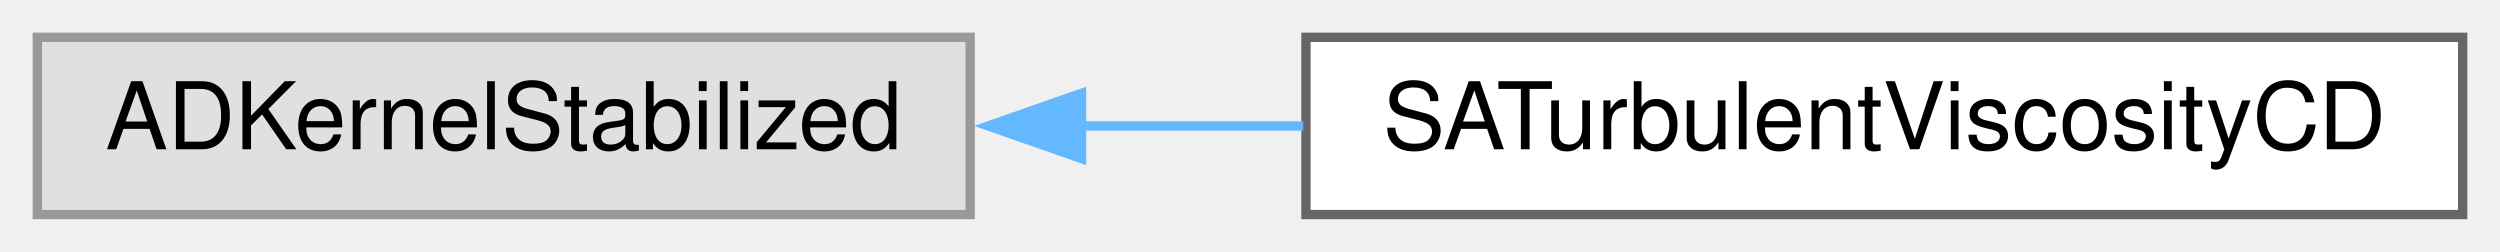
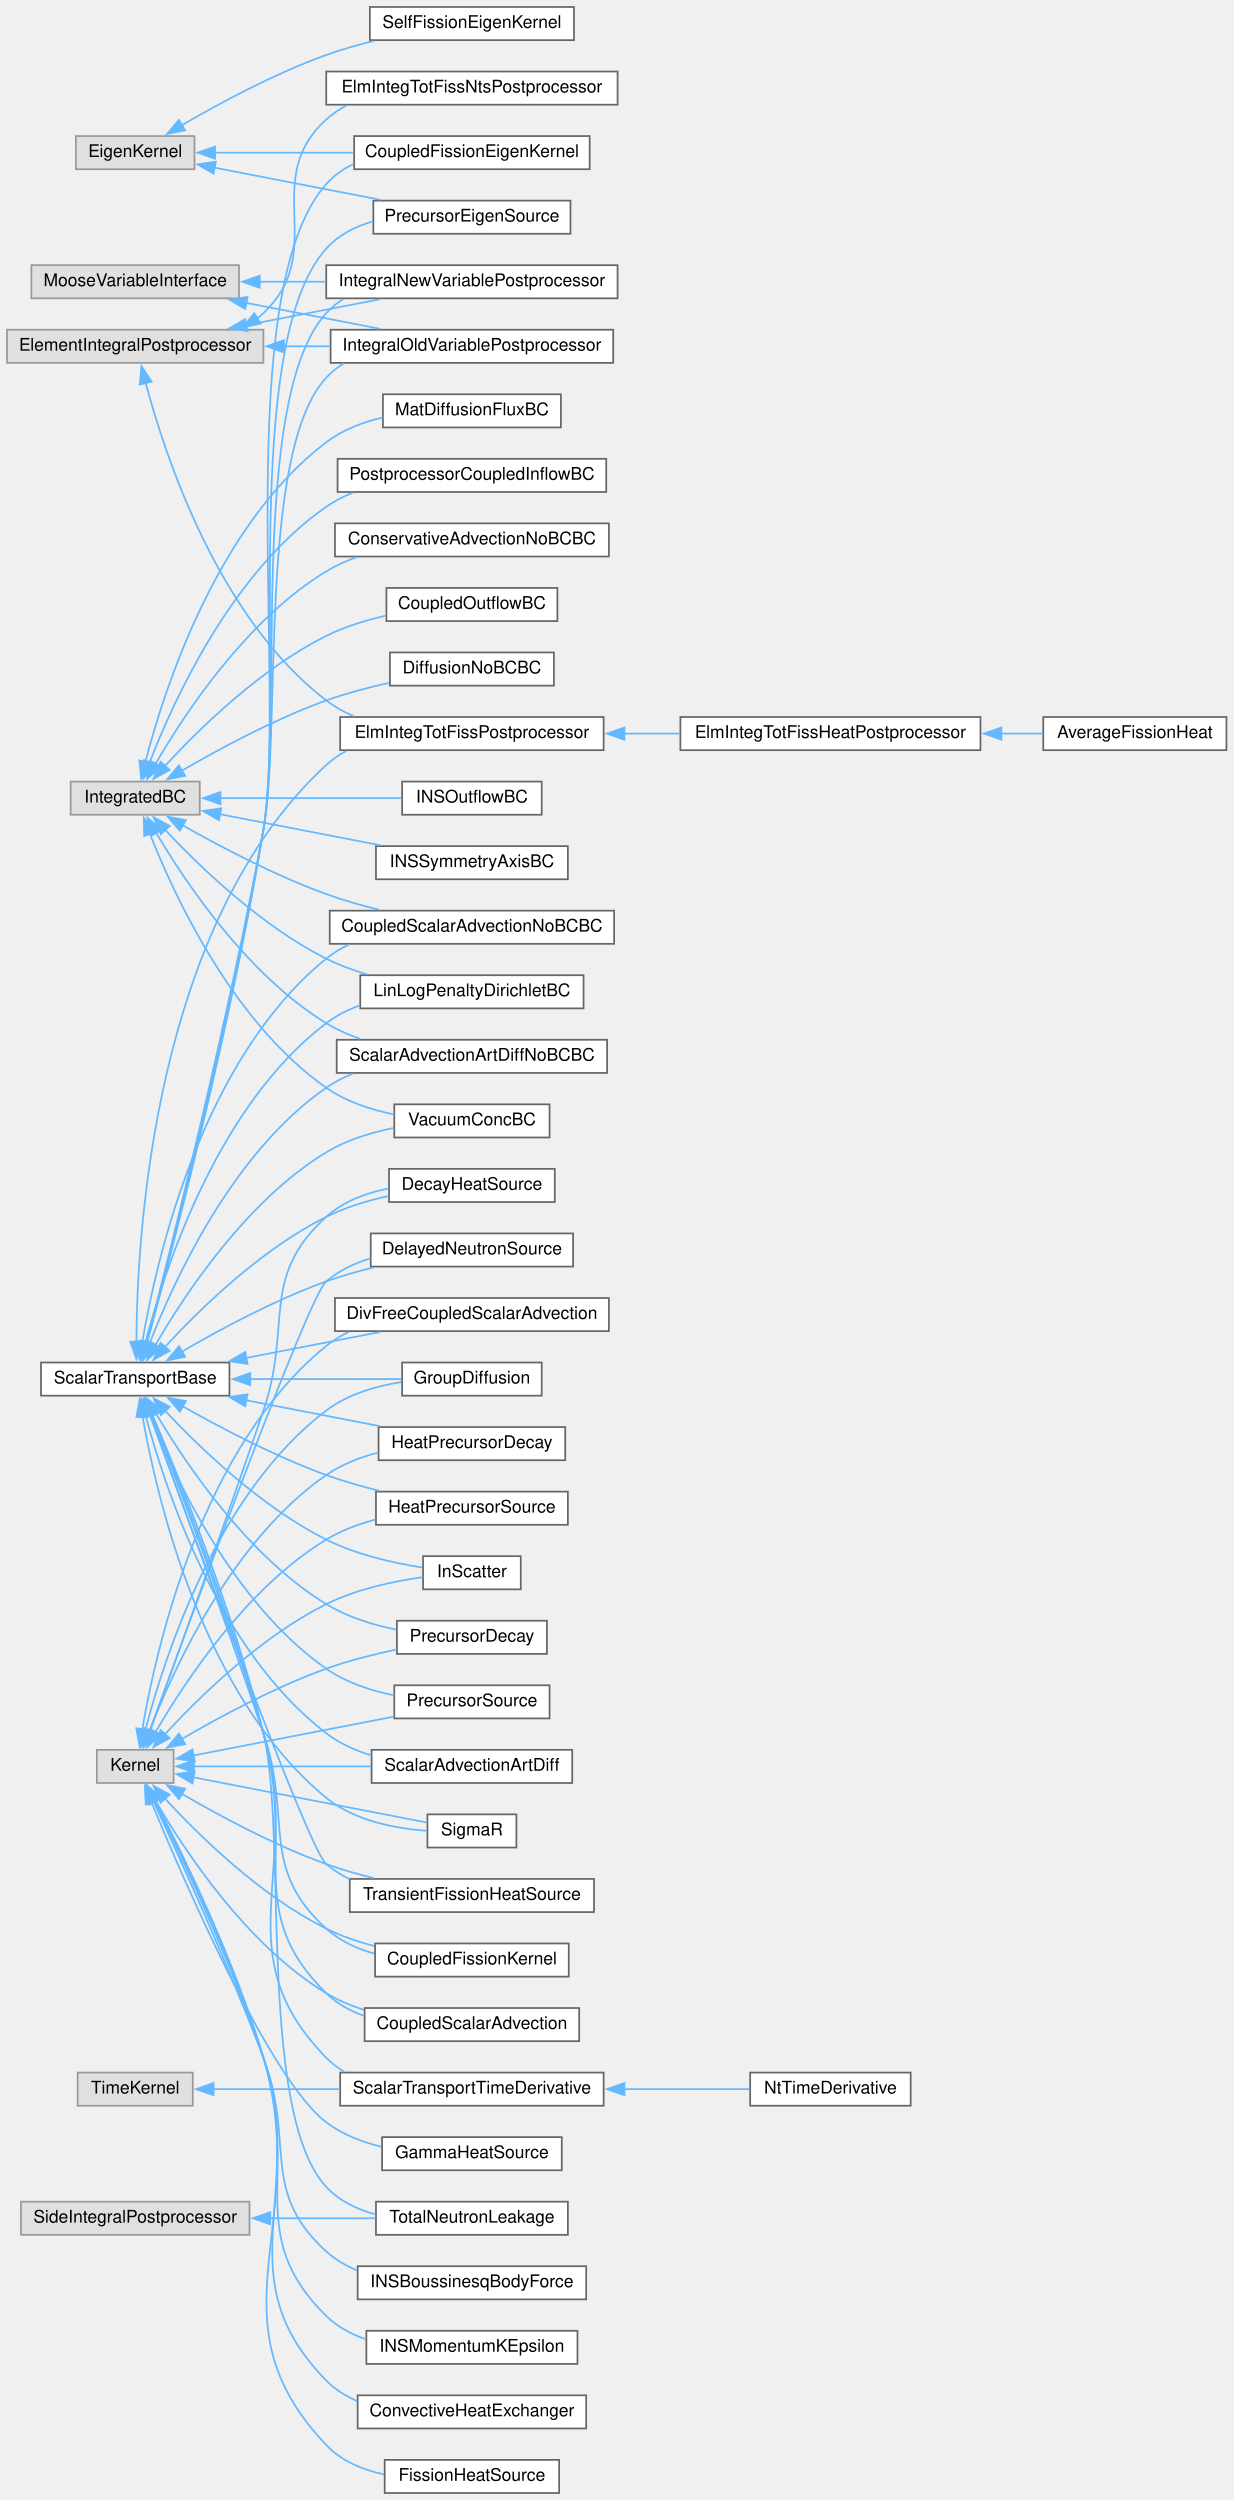
- <svg xmlns="http://www.w3.org/2000/svg" xmlns:xlink="http://www.w3.org/1999/xlink" width="268pt" height="27pt" viewBox="0.00 0.00 268.00 27.00">
-   <g id="graph0" class="graph" transform="scale(1 1) rotate(0) translate(4 23)">
+ <svg xmlns="http://www.w3.org/2000/svg" xmlns:xlink="http://www.w3.org/1999/xlink" width="707pt" height="1433pt" viewBox="0.00 0.00 707.00 1433.00">
+   <g id="graph0" class="graph" transform="scale(1 1) rotate(0) translate(4 1429)">
    <g id="node1" class="node">
      <g id="a_node1">
        <a xlink:title=" ">
-           <polygon fill="#e0e0e0" stroke="#999999" points="100,-19 0,-19 0,0 100,0 100,-19" />
-           <text text-anchor="middle" x="50" y="-7" font-family="Helvetica,sans-Serif" font-size="10.00">ADKernelStabilized</text>
+           <polygon fill="#e0e0e0" stroke="#999999" points="107.5,-1351 39.5,-1351 39.5,-1332 107.5,-1332 107.5,-1351" />
+           <text text-anchor="middle" x="73.5" y="-1339" font-family="Helvetica,sans-Serif" font-size="10.00">EigenKernel</text>
        </a>
      </g>
    </g>
    <g id="node2" class="node">
      <g id="a_node2">
-         <a xlink:href="class_s_a_turbulent_viscosity_c_d.html" target="_top" xlink:title=" ">
-           <polygon fill="white" stroke="#666666" points="260,-19 136,-19 136,0 260,0 260,-19" />
-           <text text-anchor="middle" x="198" y="-7" font-family="Helvetica,sans-Serif" font-size="10.00">SATurbulentViscosityCD</text>
+         <a xlink:href="class_coupled_fission_eigen_kernel.html" target="_top" xlink:title=" ">
+           <polygon fill="white" stroke="#666666" points="334,-1351 199,-1351 199,-1332 334,-1332 334,-1351" />
+           <text text-anchor="middle" x="266.5" y="-1339" font-family="Helvetica,sans-Serif" font-size="10.00">CoupledFissionEigenKernel</text>
        </a>
      </g>
    </g>
    <g id="edge1" class="edge">
-       <path fill="none" stroke="#63b8ff" d="M111.81,-9.5C119.71,-9.5 127.81,-9.5 135.71,-9.5" />
-       <polygon fill="#63b8ff" stroke="#63b8ff" points="111.94,-6 101.94,-9.5 111.94,-13 111.94,-6" />
+       <path fill="none" stroke="#63b8ff" d="M119.2,-1341.5C142.83,-1341.5 172.32,-1341.5 198.61,-1341.5" />
+       <polygon fill="#63b8ff" stroke="#63b8ff" points="119.28,-1338 109.28,-1341.5 119.28,-1345 119.28,-1338" />
+     </g>
+     <g id="node3" class="node">
+       <g id="a_node3">
+         <a xlink:href="class_precursor_eigen_source.html" target="_top" xlink:title=" ">
+           <polygon fill="white" stroke="#666666" points="323,-1314 210,-1314 210,-1295 323,-1295 323,-1314" />
+           <text text-anchor="middle" x="266.5" y="-1302" font-family="Helvetica,sans-Serif" font-size="10.00">PrecursorEigenSource</text>
+         </a>
+       </g>
+     </g>
+     <g id="edge2" class="edge">
+       <path fill="none" stroke="#63b8ff" d="M118.98,-1332.88C147.36,-1327.39 184.26,-1320.24 213.92,-1314.49" />
+       <polygon fill="#63b8ff" stroke="#63b8ff" points="118.41,-1329.43 109.26,-1334.77 119.74,-1336.3 118.41,-1329.43" />
+     </g>
+     <g id="node4" class="node">
+       <g id="a_node4">
+         <a xlink:href="class_self_fission_eigen_kernel.html" target="_top" xlink:title=" ">
+           <polygon fill="white" stroke="#666666" points="325,-1425 208,-1425 208,-1406 325,-1406 325,-1425" />
+           <text text-anchor="middle" x="266.5" y="-1413" font-family="Helvetica,sans-Serif" font-size="10.00">SelfFissionEigenKernel</text>
+         </a>
+       </g>
+     </g>
+     <g id="edge3" class="edge">
+       <path fill="none" stroke="#63b8ff" d="M100.09,-1357.15C121.54,-1369.66 153.35,-1386.82 183,-1397.5 191.69,-1400.63 201.1,-1403.31 210.35,-1405.57" />
+       <polygon fill="#63b8ff" stroke="#63b8ff" points="102.13,-1354.29 91.74,-1352.2 98.56,-1360.31 102.13,-1354.29" />
+     </g>
+     <g id="node5" class="node">
+       <g id="a_node5">
+         <a xlink:title=" ">
+           <polygon fill="#e0e0e0" stroke="#999999" points="147,-1240 0,-1240 0,-1221 147,-1221 147,-1240" />
+           <text text-anchor="middle" x="73.5" y="-1228" font-family="Helvetica,sans-Serif" font-size="10.00">ElementIntegralPostprocessor</text>
+         </a>
+       </g>
+     </g>
+     <g id="node6" class="node">
+       <g id="a_node6">
+         <a xlink:href="class_elm_integ_tot_fiss_nts_postprocessor.html" target="_top" xlink:title=" ">
+           <polygon fill="white" stroke="#666666" points="350,-1388 183,-1388 183,-1369 350,-1369 350,-1388" />
+           <text text-anchor="middle" x="266.5" y="-1376" font-family="Helvetica,sans-Serif" font-size="10.00">ElmIntegTotFissNtsPostprocessor</text>
+         </a>
+       </g>
+     </g>
+     <g id="edge4" class="edge">
+       <path fill="none" stroke="#63b8ff" d="M143.19,-1246.26C144.52,-1247.28 145.79,-1248.36 147,-1249.5 184.71,-1285.11 144.56,-1325.68 183,-1360.5 186.48,-1363.65 190.37,-1366.29 194.53,-1368.51" />
+       <polygon fill="#63b8ff" stroke="#63b8ff" points="145.44,-1243.54 135.1,-1241.24 141.75,-1249.49 145.44,-1243.54" />
+     </g>
+     <g id="node7" class="node">
+       <g id="a_node7">
+         <a xlink:href="class_elm_integ_tot_fiss_postprocessor.html" target="_top" xlink:title=" ">
+           <polygon fill="white" stroke="#666666" points="342,-1018 191,-1018 191,-999 342,-999 342,-1018" />
+           <text text-anchor="middle" x="266.5" y="-1006" font-family="Helvetica,sans-Serif" font-size="10.00">ElmIntegTotFissPostprocessor</text>
+         </a>
+       </g>
+     </g>
+     <g id="edge5" class="edge">
+       <path fill="none" stroke="#63b8ff" d="M79.46,-1209.65C90.47,-1168.1 121.03,-1074.92 183,-1027.5 187.79,-1023.84 193.15,-1020.86 198.8,-1018.45" />
+       <polygon fill="#63b8ff" stroke="#63b8ff" points="76.13,-1208.54 77.08,-1219.1 82.92,-1210.26 76.13,-1208.54" />
+     </g>
+     <g id="node10" class="node">
+       <g id="a_node10">
+         <a xlink:href="class_integral_new_variable_postprocessor.html" target="_top" xlink:title=" ">
+           <polygon fill="white" stroke="#666666" points="350,-1277 183,-1277 183,-1258 350,-1258 350,-1277" />
+           <text text-anchor="middle" x="266.5" y="-1265" font-family="Helvetica,sans-Serif" font-size="10.00">IntegralNewVariablePostprocessor</text>
+         </a>
+       </g>
+     </g>
+     <g id="edge8" class="edge">
+       <path fill="none" stroke="#63b8ff" d="M137.11,-1242.63C162,-1247.45 190.29,-1252.93 213.97,-1257.52" />
+       <polygon fill="#63b8ff" stroke="#63b8ff" points="137.9,-1239.22 127.42,-1240.75 136.57,-1246.09 137.9,-1239.22" />
+     </g>
+     <g id="node11" class="node">
+       <g id="a_node11">
+         <a xlink:href="class_integral_old_variable_postprocessor.html" target="_top" xlink:title=" ">
+           <polygon fill="white" stroke="#666666" points="347.5,-1240 185.5,-1240 185.5,-1221 347.5,-1221 347.5,-1240" />
+           <text text-anchor="middle" x="266.5" y="-1228" font-family="Helvetica,sans-Serif" font-size="10.00">IntegralOldVariablePostprocessor</text>
+         </a>
+       </g>
+     </g>
+     <g id="edge9" class="edge">
+       <path fill="none" stroke="#63b8ff" d="M158.75,-1230.5C167.57,-1230.5 176.53,-1230.5 185.3,-1230.5" />
+       <polygon fill="#63b8ff" stroke="#63b8ff" points="158.77,-1227 148.77,-1230.5 158.77,-1234 158.77,-1227" />
+     </g>
+     <g id="node8" class="node">
+       <g id="a_node8">
+         <a xlink:href="class_elm_integ_tot_fiss_heat_postprocessor.html" target="_top" xlink:title=" ">
+           <polygon fill="white" stroke="#666666" points="558,-1018 386,-1018 386,-999 558,-999 558,-1018" />
+           <text text-anchor="middle" x="472" y="-1006" font-family="Helvetica,sans-Serif" font-size="10.00">ElmIntegTotFissHeatPostprocessor</text>
+         </a>
+       </g>
+     </g>
+     <g id="edge6" class="edge">
+       <path fill="none" stroke="#63b8ff" d="M353.74,-1008.5C364.29,-1008.5 375.06,-1008.5 385.59,-1008.5" />
+       <polygon fill="#63b8ff" stroke="#63b8ff" points="353.92,-1005 343.92,-1008.5 353.92,-1012 353.92,-1005" />
+     </g>
+     <g id="node9" class="node">
+       <g id="a_node9">
+         <a xlink:href="class_average_fission_heat.html" target="_top" xlink:title=" ">
+           <polygon fill="white" stroke="#666666" points="699,-1018 594,-1018 594,-999 699,-999 699,-1018" />
+           <text text-anchor="middle" x="646.5" y="-1006" font-family="Helvetica,sans-Serif" font-size="10.00">AverageFissionHeat</text>
+         </a>
+       </g>
+     </g>
+     <g id="edge7" class="edge">
+       <path fill="none" stroke="#63b8ff" d="M569.75,-1008.5C577.96,-1008.5 586.05,-1008.5 593.71,-1008.5" />
+       <polygon fill="#63b8ff" stroke="#63b8ff" points="570.01,-1005 560.01,-1008.5 570.01,-1012 570.01,-1005" />
+     </g>
+     <g id="node12" class="node">
+       <g id="a_node12">
+         <a xlink:title=" ">
+           <polygon fill="#e0e0e0" stroke="#999999" points="110.5,-981 36.5,-981 36.5,-962 110.5,-962 110.5,-981" />
+           <text text-anchor="middle" x="73.5" y="-969" font-family="Helvetica,sans-Serif" font-size="10.00">IntegratedBC</text>
+         </a>
+       </g>
+     </g>
+     <g id="node13" class="node">
+       <g id="a_node13">
+         <a xlink:href="class_conservative_advection_no_b_c_b_c.html" target="_top" xlink:title=" ">
+           <polygon fill="white" stroke="#666666" points="345,-1129 188,-1129 188,-1110 345,-1110 345,-1129" />
+           <text text-anchor="middle" x="266.5" y="-1117" font-family="Helvetica,sans-Serif" font-size="10.00">ConservativeAdvectionNoBCBC</text>
+         </a>
+       </g>
+     </g>
+     <g id="edge10" class="edge">
+       <path fill="none" stroke="#63b8ff" d="M85.05,-990.96C101.8,-1019.89 137.31,-1073.79 183,-1101.5 188.39,-1104.77 194.3,-1107.45 200.4,-1109.64" />
+       <polygon fill="#63b8ff" stroke="#63b8ff" points="88.26,-989.53 80.31,-982.52 82.16,-992.95 88.26,-989.53" />
+     </g>
+     <g id="node14" class="node">
+       <g id="a_node14">
+         <a xlink:href="class_coupled_outflow_b_c.html" target="_top" xlink:title=" ">
+           <polygon fill="white" stroke="#666666" points="315.5,-1092 217.5,-1092 217.5,-1073 315.5,-1073 315.5,-1092" />
+           <text text-anchor="middle" x="266.5" y="-1080" font-family="Helvetica,sans-Serif" font-size="10.00">CoupledOutflowBC</text>
+         </a>
+       </g>
+     </g>
+     <g id="edge11" class="edge">
+       <path fill="none" stroke="#63b8ff" d="M90.57,-989.95C110.2,-1011.28 145.46,-1045.82 183,-1064.5 193.5,-1069.72 205.49,-1073.44 217.02,-1076.08" />
+       <polygon fill="#63b8ff" stroke="#63b8ff" points="93.23,-987.67 83.94,-982.58 88.02,-992.35 93.23,-987.67" />
+     </g>
+     <g id="node15" class="node">
+       <g id="a_node15">
+         <a xlink:href="class_coupled_scalar_advection_no_b_c_b_c.html" target="_top" xlink:title=" ">
+           <polygon fill="white" stroke="#666666" points="348,-907 185,-907 185,-888 348,-888 348,-907" />
+           <text text-anchor="middle" x="266.5" y="-895" font-family="Helvetica,sans-Serif" font-size="10.00">CoupledScalarAdvectionNoBCBC</text>
+         </a>
+       </g>
+     </g>
+     <g id="edge12" class="edge">
+       <path fill="none" stroke="#63b8ff" d="M100.53,-956.03C122.02,-943.83 153.65,-927.14 183,-916.5 192.67,-912.99 203.22,-909.98 213.45,-907.46" />
+       <polygon fill="#63b8ff" stroke="#63b8ff" points="99.07,-952.83 92.16,-960.86 102.57,-958.9 99.07,-952.83" />
+     </g>
+     <g id="node16" class="node">
+       <g id="a_node16">
+         <a xlink:href="class_diffusion_no_b_c_b_c.html" target="_top" xlink:title=" ">
+           <polygon fill="white" stroke="#666666" points="313.5,-1055 219.5,-1055 219.5,-1036 313.5,-1036 313.5,-1055" />
+           <text text-anchor="middle" x="266.5" y="-1043" font-family="Helvetica,sans-Serif" font-size="10.00">DiffusionNoBCBC</text>
+         </a>
+       </g>
+     </g>
+     <g id="edge13" class="edge">
+       <path fill="none" stroke="#63b8ff" d="M100.09,-987.15C121.54,-999.66 153.35,-1016.82 183,-1027.5 194.45,-1031.62 207.14,-1034.96 219.08,-1037.6" />
+       <polygon fill="#63b8ff" stroke="#63b8ff" points="102.13,-984.29 91.74,-982.2 98.56,-990.31 102.13,-984.29" />
+     </g>
+     <g id="node17" class="node">
+       <g id="a_node17">
+         <a xlink:href="class_i_n_s_outflow_b_c.html" target="_top" xlink:title=" ">
+           <polygon fill="white" stroke="#666666" points="306.5,-981 226.5,-981 226.5,-962 306.5,-962 306.5,-981" />
+           <text text-anchor="middle" x="266.5" y="-969" font-family="Helvetica,sans-Serif" font-size="10.00">INSOutflowBC</text>
+         </a>
+       </g>
+     </g>
+     <g id="edge14" class="edge">
+       <path fill="none" stroke="#63b8ff" d="M122.23,-971.5C154.33,-971.5 196.14,-971.5 226.3,-971.5" />
+       <polygon fill="#63b8ff" stroke="#63b8ff" points="122.39,-968 112.39,-971.5 122.39,-975 122.39,-968" />
+     </g>
+     <g id="node18" class="node">
+       <g id="a_node18">
+         <a xlink:href="class_i_n_s_symmetry_axis_b_c.html" target="_top" xlink:title=" ">
+           <polygon fill="white" stroke="#666666" points="321.5,-944 211.5,-944 211.5,-925 321.5,-925 321.5,-944" />
+           <text text-anchor="middle" x="266.5" y="-932" font-family="Helvetica,sans-Serif" font-size="10.00">INSSymmetryAxisBC</text>
+         </a>
+       </g>
+     </g>
+     <g id="edge15" class="edge">
+       <path fill="none" stroke="#63b8ff" d="M121.99,-962.3C150,-956.87 185.45,-950.01 214.11,-944.46" />
+       <polygon fill="#63b8ff" stroke="#63b8ff" points="121.51,-958.83 112.36,-964.17 122.84,-965.7 121.51,-958.83" />
+     </g>
+     <g id="node19" class="node">
+       <g id="a_node19">
+         <a xlink:href="class_lin_log_penalty_dirichlet_b_c.html" target="_top" xlink:title=" ">
+           <polygon fill="white" stroke="#666666" points="330.5,-870 202.5,-870 202.5,-851 330.5,-851 330.5,-870" />
+           <text text-anchor="middle" x="266.5" y="-858" font-family="Helvetica,sans-Serif" font-size="10.00">LinLogPenaltyDirichletBC</text>
+         </a>
+       </g>
+     </g>
+     <g id="edge16" class="edge">
+       <path fill="none" stroke="#63b8ff" d="M90.65,-953.33C110.36,-932.31 145.69,-898.21 183,-879.5 190.36,-875.81 198.44,-872.83 206.59,-870.41" />
+       <polygon fill="#63b8ff" stroke="#63b8ff" points="88.17,-950.85 84,-960.59 93.33,-955.58 88.17,-950.85" />
+     </g>
+     <g id="node20" class="node">
+       <g id="a_node20">
+         <a xlink:href="class_mat_diffusion_flux_b_c.html" target="_top" xlink:title=" ">
+           <polygon fill="white" stroke="#666666" points="317.5,-1203 215.5,-1203 215.5,-1184 317.5,-1184 317.5,-1203" />
+           <text text-anchor="middle" x="266.5" y="-1191" font-family="Helvetica,sans-Serif" font-size="10.00">MatDiffusionFluxBC</text>
+         </a>
+       </g>
+     </g>
+     <g id="edge17" class="edge">
+       <path fill="none" stroke="#63b8ff" d="M79.3,-992.2C90.1,-1033.9 120.41,-1128.08 183,-1175.5 192.35,-1182.58 203.91,-1187 215.39,-1189.72" />
+       <polygon fill="#63b8ff" stroke="#63b8ff" points="82.71,-991.4 76.92,-982.52 75.91,-993.07 82.71,-991.4" />
+     </g>
+     <g id="node21" class="node">
+       <g id="a_node21">
+         <a xlink:href="class_postprocessor_coupled_inflow_b_c.html" target="_top" xlink:title=" ">
+           <polygon fill="white" stroke="#666666" points="343.5,-1166 189.5,-1166 189.5,-1147 343.5,-1147 343.5,-1166" />
+           <text text-anchor="middle" x="266.5" y="-1154" font-family="Helvetica,sans-Serif" font-size="10.00">PostprocessorCoupledInflowBC</text>
+         </a>
+       </g>
+     </g>
+     <g id="edge18" class="edge">
+       <path fill="none" stroke="#63b8ff" d="M81.73,-991.87C95.52,-1027.59 129.08,-1101.24 183,-1138.5 187.7,-1141.75 192.89,-1144.43 198.3,-1146.63" />
+       <polygon fill="#63b8ff" stroke="#63b8ff" points="85.11,-990.9 78.34,-982.74 78.54,-993.33 85.11,-990.9" />
+     </g>
+     <g id="node22" class="node">
+       <g id="a_node22">
+         <a xlink:href="class_scalar_advection_art_diff_no_b_c_b_c.html" target="_top" xlink:title=" ">
+           <polygon fill="white" stroke="#666666" points="344,-833 189,-833 189,-814 344,-814 344,-833" />
+           <text text-anchor="middle" x="266.5" y="-821" font-family="Helvetica,sans-Serif" font-size="10.00">ScalarAdvectionArtDiffNoBCBC</text>
+         </a>
+       </g>
+     </g>
+     <g id="edge19" class="edge">
+       <path fill="none" stroke="#63b8ff" d="M85.38,-951.84C102.33,-923.12 137.84,-870.12 183,-842.5 189.02,-838.82 195.68,-835.85 202.53,-833.46" />
+       <polygon fill="#63b8ff" stroke="#63b8ff" points="82.5,-949.82 80.56,-960.24 88.57,-953.3 82.5,-949.82" />
+     </g>
+     <g id="node23" class="node">
+       <g id="a_node23">
+         <a xlink:href="class_vacuum_conc_b_c.html" target="_top" xlink:title=" ">
+           <polygon fill="white" stroke="#666666" points="311,-796 222,-796 222,-777 311,-777 311,-796" />
+           <text text-anchor="middle" x="266.5" y="-784" font-family="Helvetica,sans-Serif" font-size="10.00">VacuumConcBC</text>
+         </a>
+       </g>
+     </g>
+     <g id="edge20" class="edge">
+       <path fill="none" stroke="#63b8ff" d="M81.81,-951.31C95.72,-915.91 129.47,-842.84 183,-805.5 194.33,-797.6 208.46,-792.93 221.81,-790.2" />
+       <polygon fill="#63b8ff" stroke="#63b8ff" points="78.66,-949.76 78.39,-960.35 85.2,-952.24 78.66,-949.76" />
+     </g>
+     <g id="node24" class="node">
+       <g id="a_node24">
+         <a xlink:title=" ">
+           <polygon fill="#e0e0e0" stroke="#999999" points="95.5,-426 51.5,-426 51.5,-407 95.5,-407 95.5,-426" />
+           <text text-anchor="middle" x="73.5" y="-414" font-family="Helvetica,sans-Serif" font-size="10.00">Kernel</text>
+         </a>
+       </g>
+     </g>
+     <g id="node25" class="node">
+       <g id="a_node25">
+         <a xlink:href="class_convective_heat_exchanger.html" target="_top" xlink:title=" ">
+           <polygon fill="white" stroke="#666666" points="332,-56 201,-56 201,-37 332,-37 332,-56" />
+           <text text-anchor="middle" x="266.5" y="-44" font-family="Helvetica,sans-Serif" font-size="10.00">ConvectiveHeatExchanger</text>
+         </a>
+       </g>
+     </g>
+     <g id="edge21" class="edge">
+       <path fill="none" stroke="#63b8ff" d="M84.75,-396.77C100.31,-366.06 129.9,-304.62 147,-249.5 171.83,-169.5 124.44,-124.4 183,-64.5 188.02,-59.36 194.14,-55.53 200.76,-52.7" />
+       <polygon fill="#63b8ff" stroke="#63b8ff" points="81.84,-394.78 80.39,-405.28 88.06,-397.97 81.84,-394.78" />
+     </g>
+     <g id="node26" class="node">
+       <g id="a_node26">
+         <a xlink:href="class_coupled_fission_kernel.html" target="_top" xlink:title=" ">
+           <polygon fill="white" stroke="#666666" points="322,-315 211,-315 211,-296 322,-296 322,-315" />
+           <text text-anchor="middle" x="266.5" y="-303" font-family="Helvetica,sans-Serif" font-size="10.00">CoupledFissionKernel</text>
+         </a>
+       </g>
+     </g>
+     <g id="edge22" class="edge">
+       <path fill="none" stroke="#63b8ff" d="M90.57,-398.05C110.2,-376.72 145.46,-342.18 183,-323.5 191.53,-319.25 201.05,-316.01 210.5,-313.52" />
+       <polygon fill="#63b8ff" stroke="#63b8ff" points="88.02,-395.65 83.94,-405.42 93.23,-400.33 88.02,-395.65" />
+     </g>
+     <g id="node27" class="node">
+       <g id="a_node27">
+         <a xlink:href="class_coupled_scalar_advection.html" target="_top" xlink:title=" ">
+           <polygon fill="white" stroke="#666666" points="328,-278 205,-278 205,-259 328,-259 328,-278" />
+           <text text-anchor="middle" x="266.5" y="-266" font-family="Helvetica,sans-Serif" font-size="10.00">CoupledScalarAdvection</text>
+         </a>
+       </g>
+     </g>
+     <g id="edge23" class="edge">
+       <path fill="none" stroke="#63b8ff" d="M85.05,-397.04C101.8,-368.11 137.31,-314.21 183,-286.5 189.64,-282.47 197.07,-279.34 204.68,-276.91" />
+       <polygon fill="#63b8ff" stroke="#63b8ff" points="82.16,-395.05 80.31,-405.48 88.26,-398.47 82.16,-395.05" />
+     </g>
+     <g id="node28" class="node">
+       <g id="a_node28">
+         <a xlink:href="class_decay_heat_source.html" target="_top" xlink:title=" ">
+           <polygon fill="white" stroke="#666666" points="314,-759 219,-759 219,-740 314,-740 314,-759" />
+           <text text-anchor="middle" x="266.5" y="-747" font-family="Helvetica,sans-Serif" font-size="10.00">DecayHeatSource</text>
+         </a>
+       </g>
+     </g>
+     <g id="edge24" class="edge">
+       <path fill="none" stroke="#63b8ff" d="M81.98,-436.95C95.35,-473.62 124.08,-553.03 147,-620.5 163.69,-669.61 144.56,-696.68 183,-731.5 192.78,-740.36 205.88,-745.21 218.76,-747.78" />
+       <polygon fill="#63b8ff" stroke="#63b8ff" points="85.3,-435.85 78.59,-427.66 78.73,-438.25 85.3,-435.85" />
+     </g>
+     <g id="node29" class="node">
+       <g id="a_node29">
+         <a xlink:href="class_delayed_neutron_source.html" target="_top" xlink:title=" ">
+           <polygon fill="white" stroke="#666666" points="324.5,-722 208.5,-722 208.5,-703 324.5,-703 324.5,-722" />
+           <text text-anchor="middle" x="266.5" y="-710" font-family="Helvetica,sans-Serif" font-size="10.00">DelayedNeutronSource</text>
+         </a>
+       </g>
+     </g>
+     <g id="edge25" class="edge">
+       <path fill="none" stroke="#63b8ff" d="M81.84,-436.83C104.5,-499.41 172.52,-685.55 183,-694.5 190.25,-700.69 199.13,-704.89 208.36,-707.73" />
+       <polygon fill="#63b8ff" stroke="#63b8ff" points="85.25,-435.98 78.56,-427.77 78.67,-438.36 85.25,-435.98" />
+     </g>
+     <g id="node30" class="node">
+       <g id="a_node30">
+         <a xlink:href="class_div_free_coupled_scalar_advection.html" target="_top" xlink:title=" ">
+           <polygon fill="white" stroke="#666666" points="345,-685 188,-685 188,-666 345,-666 345,-685" />
+           <text text-anchor="middle" x="266.5" y="-673" font-family="Helvetica,sans-Serif" font-size="10.00">DivFreeCoupledScalarAdvection</text>
+         </a>
+       </g>
+     </g>
+     <g id="edge26" class="edge">
+       <path fill="none" stroke="#63b8ff" d="M77.55,-437.65C85.55,-484.95 111.66,-599.66 183,-657.5 186.99,-660.73 191.42,-663.42 196.12,-665.64" />
+       <polygon fill="#63b8ff" stroke="#63b8ff" points="81.04,-437.26 76.02,-427.93 74.12,-438.35 81.04,-437.26" />
+     </g>
+     <g id="node31" class="node">
+       <g id="a_node31">
+         <a xlink:href="class_fission_heat_source.html" target="_top" xlink:title=" ">
+           <polygon fill="white" stroke="#666666" points="316.5,-19 216.5,-19 216.5,0 316.5,0 316.5,-19" />
+           <text text-anchor="middle" x="266.5" y="-7" font-family="Helvetica,sans-Serif" font-size="10.00">FissionHeatSource</text>
+         </a>
+       </g>
+     </g>
+     <g id="edge27" class="edge">
+       <path fill="none" stroke="#63b8ff" d="M84.96,-396.83C100.81,-366.21 130.77,-304.88 147,-249.5 175.12,-153.58 114.26,-100.06 183,-27.5 191.67,-18.35 203.83,-13.31 216.15,-10.66" />
+       <polygon fill="#63b8ff" stroke="#63b8ff" points="82.06,-394.84 80.52,-405.32 88.26,-398.09 82.06,-394.84" />
+     </g>
+     <g id="node32" class="node">
+       <g id="a_node32">
+         <a xlink:href="class_gamma_heat_source.html" target="_top" xlink:title=" ">
+           <polygon fill="white" stroke="#666666" points="318,-204 215,-204 215,-185 318,-185 318,-204" />
+           <text text-anchor="middle" x="266.5" y="-192" font-family="Helvetica,sans-Serif" font-size="10.00">GammaHeatSource</text>
+         </a>
+       </g>
+     </g>
+     <g id="edge28" class="edge">
+       <path fill="none" stroke="#63b8ff" d="M82.79,-395.99C102.08,-349.24 150.79,-236.9 183,-212.5 192.11,-205.59 203.33,-201.23 214.53,-198.49" />
+       <polygon fill="#63b8ff" stroke="#63b8ff" points="79.57,-394.63 79.02,-405.21 86.05,-397.28 79.57,-394.63" />
+     </g>
+     <g id="node33" class="node">
+       <g id="a_node33">
+         <a xlink:href="class_group_diffusion.html" target="_top" xlink:title=" ">
+           <polygon fill="white" stroke="#666666" points="306.5,-648 226.5,-648 226.5,-629 306.5,-629 306.5,-648" />
+           <text text-anchor="middle" x="266.5" y="-636" font-family="Helvetica,sans-Serif" font-size="10.00">GroupDiffusion</text>
+         </a>
+       </g>
+     </g>
+     <g id="edge29" class="edge">
+       <path fill="none" stroke="#63b8ff" d="M79.3,-437.2C90.1,-478.9 120.41,-573.08 183,-620.5 195.27,-629.8 211.35,-634.49 226.06,-636.8" />
+       <polygon fill="#63b8ff" stroke="#63b8ff" points="82.71,-436.4 76.92,-427.52 75.91,-438.07 82.71,-436.4" />
+     </g>
+     <g id="node34" class="node">
+       <g id="a_node34">
+         <a xlink:href="class_heat_precursor_decay.html" target="_top" xlink:title=" ">
+           <polygon fill="white" stroke="#666666" points="320,-611 213,-611 213,-592 320,-592 320,-611" />
+           <text text-anchor="middle" x="266.5" y="-599" font-family="Helvetica,sans-Serif" font-size="10.00">HeatPrecursorDecay</text>
+         </a>
+       </g>
+     </g>
+     <g id="edge30" class="edge">
+       <path fill="none" stroke="#63b8ff" d="M81.73,-436.87C95.52,-472.59 129.08,-546.24 183,-583.5 191.8,-589.58 202.3,-593.66 212.8,-596.38" />
+       <polygon fill="#63b8ff" stroke="#63b8ff" points="85.11,-435.9 78.34,-427.74 78.54,-438.33 85.11,-435.9" />
+     </g>
+     <g id="node35" class="node">
+       <g id="a_node35">
+         <a xlink:href="class_heat_precursor_source.html" target="_top" xlink:title=" ">
+           <polygon fill="white" stroke="#666666" points="321.5,-574 211.5,-574 211.5,-555 321.5,-555 321.5,-574" />
+           <text text-anchor="middle" x="266.5" y="-562" font-family="Helvetica,sans-Serif" font-size="10.00">HeatPrecursorSource</text>
+         </a>
+       </g>
+     </g>
+     <g id="edge31" class="edge">
+       <path fill="none" stroke="#63b8ff" d="M85.05,-435.96C101.8,-464.89 137.31,-518.79 183,-546.5 191.52,-551.67 201.34,-555.36 211.16,-558" />
+       <polygon fill="#63b8ff" stroke="#63b8ff" points="88.26,-434.53 80.31,-427.52 82.16,-437.95 88.26,-434.53" />
+     </g>
+     <g id="node36" class="node">
+       <g id="a_node36">
+         <a xlink:href="class_i_n_s_boussinesq_body_force.html" target="_top" xlink:title=" ">
+           <polygon fill="white" stroke="#666666" points="332,-130 201,-130 201,-111 332,-111 332,-130" />
+           <text text-anchor="middle" x="266.5" y="-118" font-family="Helvetica,sans-Serif" font-size="10.00">INSBoussinesqBodyForce</text>
+         </a>
+       </g>
+     </g>
+     <g id="edge32" class="edge">
+       <path fill="none" stroke="#63b8ff" d="M83.91,-396.53C98.39,-365.46 126.57,-303.5 147,-249.5 165.35,-200.99 144.56,-173.32 183,-138.5 188.11,-133.87 194.12,-130.34 200.53,-127.65" />
+       <polygon fill="#63b8ff" stroke="#63b8ff" points="80.79,-394.94 79.72,-405.48 87.13,-397.9 80.79,-394.94" />
+     </g>
+     <g id="node37" class="node">
+       <g id="a_node37">
+         <a xlink:href="class_i_n_s_momentum_k_epsilon.html" target="_top" xlink:title=" ">
+           <polygon fill="white" stroke="#666666" points="327,-93 206,-93 206,-74 327,-74 327,-93" />
+           <text text-anchor="middle" x="266.5" y="-81" font-family="Helvetica,sans-Serif" font-size="10.00">INSMomentumKEpsilon</text>
+         </a>
+       </g>
+     </g>
+     <g id="edge33" class="edge">
+       <path fill="none" stroke="#63b8ff" d="M84.64,-396.26C99.84,-365.28 128.7,-303.96 147,-249.5 168.56,-185.33 134.57,-148.8 183,-101.5 189.29,-95.35 197.17,-91.1 205.54,-88.19" />
+       <polygon fill="#63b8ff" stroke="#63b8ff" points="81.5,-394.7 80.2,-405.21 87.78,-397.81 81.5,-394.7" />
+     </g>
+     <g id="node38" class="node">
+       <g id="a_node38">
+         <a xlink:href="class_in_scatter.html" target="_top" xlink:title=" ">
+           <polygon fill="white" stroke="#666666" points="294.5,-537 238.5,-537 238.5,-518 294.5,-518 294.5,-537" />
+           <text text-anchor="middle" x="266.5" y="-525" font-family="Helvetica,sans-Serif" font-size="10.00">InScatter</text>
+         </a>
+       </g>
+     </g>
+     <g id="edge34" class="edge">
+       <path fill="none" stroke="#63b8ff" d="M90.57,-434.95C110.2,-456.28 145.46,-490.82 183,-509.5 200.32,-518.12 221.72,-522.64 238.38,-524.99" />
+       <polygon fill="#63b8ff" stroke="#63b8ff" points="93.23,-432.67 83.94,-427.58 88.02,-437.35 93.23,-432.67" />
+     </g>
+     <g id="node39" class="node">
+       <g id="a_node39">
+         <a xlink:href="class_precursor_decay.html" target="_top" xlink:title=" ">
+           <polygon fill="white" stroke="#666666" points="309.5,-500 223.5,-500 223.5,-481 309.5,-481 309.5,-500" />
+           <text text-anchor="middle" x="266.5" y="-488" font-family="Helvetica,sans-Serif" font-size="10.00">PrecursorDecay</text>
+         </a>
+       </g>
+     </g>
+     <g id="edge35" class="edge">
+       <path fill="none" stroke="#63b8ff" d="M100.09,-432.15C121.54,-444.66 153.35,-461.82 183,-472.5 195.83,-477.12 210.22,-480.76 223.35,-483.52" />
+       <polygon fill="#63b8ff" stroke="#63b8ff" points="102.13,-429.29 91.74,-427.2 98.56,-435.31 102.13,-429.29" />
+     </g>
+     <g id="node40" class="node">
+       <g id="a_node40">
+         <a xlink:href="class_precursor_source.html" target="_top" xlink:title=" ">
+           <polygon fill="white" stroke="#666666" points="311,-463 222,-463 222,-444 311,-444 311,-463" />
+           <text text-anchor="middle" x="266.5" y="-451" font-family="Helvetica,sans-Serif" font-size="10.00">PrecursorSource</text>
+         </a>
+       </g>
+     </g>
+     <g id="edge36" class="edge">
+       <path fill="none" stroke="#63b8ff" d="M106.91,-422.78C138.54,-428.91 186.88,-438.27 221.88,-445.05" />
+       <polygon fill="#63b8ff" stroke="#63b8ff" points="107.64,-419.35 97.16,-420.89 106.31,-426.23 107.64,-419.35" />
+     </g>
+     <g id="node41" class="node">
+       <g id="a_node41">
+         <a xlink:href="class_scalar_advection_art_diff.html" target="_top" xlink:title=" ">
+           <polygon fill="white" stroke="#666666" points="324,-426 209,-426 209,-407 324,-407 324,-426" />
+           <text text-anchor="middle" x="266.5" y="-414" font-family="Helvetica,sans-Serif" font-size="10.00">ScalarAdvectionArtDiff</text>
+         </a>
+       </g>
+     </g>
+     <g id="edge37" class="edge">
+       <path fill="none" stroke="#63b8ff" d="M107.13,-416.5C134.98,-416.5 175.67,-416.5 208.83,-416.5" />
+       <polygon fill="#63b8ff" stroke="#63b8ff" points="107.18,-413 97.18,-416.5 107.18,-420 107.18,-413" />
+     </g>
+     <g id="node42" class="node">
+       <g id="a_node42">
+         <a xlink:href="class_sigma_r.html" target="_top" xlink:title=" ">
+           <polygon fill="white" stroke="#666666" points="292,-389 241,-389 241,-370 292,-370 292,-389" />
+           <text text-anchor="middle" x="266.5" y="-377" font-family="Helvetica,sans-Serif" font-size="10.00">SigmaR</text>
+         </a>
+       </g>
+     </g>
+     <g id="edge38" class="edge">
+       <path fill="none" stroke="#63b8ff" d="M106.56,-410.29C144.33,-402.97 206.28,-390.97 240.62,-384.32" />
+       <polygon fill="#63b8ff" stroke="#63b8ff" points="106.31,-406.77 97.16,-412.11 107.64,-413.65 106.31,-406.77" />
+     </g>
+     <g id="node43" class="node">
+       <g id="a_node43">
+         <a xlink:href="class_transient_fission_heat_source.html" target="_top" xlink:title=" ">
+           <polygon fill="white" stroke="#666666" points="336.5,-352 196.5,-352 196.5,-333 336.5,-333 336.5,-352" />
+           <text text-anchor="middle" x="266.5" y="-340" font-family="Helvetica,sans-Serif" font-size="10.00">TransientFissionHeatSource</text>
+         </a>
+       </g>
+     </g>
+     <g id="edge39" class="edge">
+       <path fill="none" stroke="#63b8ff" d="M100.09,-400.85C121.54,-388.34 153.35,-371.18 183,-360.5 191.69,-357.37 201.1,-354.69 210.35,-352.43" />
+       <polygon fill="#63b8ff" stroke="#63b8ff" points="98.56,-397.69 91.74,-405.8 102.13,-403.71 98.56,-397.69" />
+     </g>
+     <g id="node44" class="node">
+       <g id="a_node44">
+         <a xlink:title=" ">
+           <polygon fill="#e0e0e0" stroke="#999999" points="133,-1277 14,-1277 14,-1258 133,-1258 133,-1277" />
+           <text text-anchor="middle" x="73.5" y="-1265" font-family="Helvetica,sans-Serif" font-size="10.00">MooseVariableInterface</text>
+         </a>
+       </g>
+     </g>
+     <g id="edge40" class="edge">
+       <path fill="none" stroke="#63b8ff" d="M144.53,-1267.5C156.91,-1267.5 169.91,-1267.5 182.6,-1267.5" />
+       <polygon fill="#63b8ff" stroke="#63b8ff" points="144.88,-1264 134.88,-1267.5 144.88,-1271 144.88,-1264" />
+     </g>
+     <g id="edge41" class="edge">
+       <path fill="none" stroke="#63b8ff" d="M137.11,-1255.37C162,-1250.55 190.29,-1245.07 213.97,-1240.48" />
+       <polygon fill="#63b8ff" stroke="#63b8ff" points="136.57,-1251.91 127.42,-1257.25 137.9,-1258.78 136.57,-1251.91" />
+     </g>
+     <g id="node45" class="node">
+       <g id="a_node45">
+         <a xlink:href="class_scalar_transport_base.html" target="_top" xlink:title=" ">
+           <polygon fill="white" stroke="#666666" points="127.5,-648 19.5,-648 19.5,-629 127.5,-629 127.5,-648" />
+           <text text-anchor="middle" x="73.5" y="-636" font-family="Helvetica,sans-Serif" font-size="10.00">ScalarTransportBase</text>
+         </a>
+       </g>
+     </g>
+     <g id="edge42" class="edge">
+       <path fill="none" stroke="#63b8ff" d="M80.31,-659.44C94.04,-709.72 128.73,-841.43 147,-953.5 160.29,-1035.03 128.13,-1261.75 183,-1323.5 187.38,-1328.43 192.77,-1332.19 198.68,-1335.02" />
+       <polygon fill="#63b8ff" stroke="#63b8ff" points="83.72,-658.64 77.69,-649.93 76.97,-660.5 83.72,-658.64" />
+     </g>
+     <g id="edge58" class="edge">
+       <path fill="none" stroke="#63b8ff" d="M80.23,-659.45C93.79,-709.76 128.13,-841.52 147,-953.5 159.37,-1026.9 133.26,-1231.13 183,-1286.5 190.05,-1294.35 199.66,-1299.21 209.84,-1302.14" />
+       <polygon fill="#63b8ff" stroke="#63b8ff" points="83.65,-658.67 77.65,-649.94 76.89,-660.51 83.65,-658.67" />
+     </g>
+     <g id="edge49" class="edge">
+       <path fill="none" stroke="#63b8ff" d="M74.17,-659.66C74.45,-720.88 84.1,-899.6 183,-990.5 186.45,-993.67 190.33,-996.34 194.48,-998.57" />
+       <polygon fill="#63b8ff" stroke="#63b8ff" points="77.67,-659.98 74.22,-649.96 70.67,-659.95 77.67,-659.98" />
+     </g>
+     <g id="edge54" class="edge">
+       <path fill="none" stroke="#63b8ff" d="M80.13,-659.47C93.48,-709.81 127.38,-841.65 147,-953.5 158.45,-1018.77 138.39,-1200.5 183,-1249.5 185.86,-1252.64 189.13,-1255.31 192.69,-1257.56" />
+       <polygon fill="#63b8ff" stroke="#63b8ff" points="83.55,-658.71 77.59,-649.95 76.79,-660.51 83.55,-658.71" />
+     </g>
+     <g id="edge55" class="edge">
+       <path fill="none" stroke="#63b8ff" d="M80.01,-659.49C93.08,-709.89 126.43,-841.82 147,-953.5 157.53,-1010.65 143.52,-1169.87 183,-1212.5 185.99,-1215.73 189.41,-1218.44 193.12,-1220.73" />
+       <polygon fill="#63b8ff" stroke="#63b8ff" points="83.43,-658.75 77.52,-649.96 76.66,-660.52 83.43,-658.75" />
+     </g>
+     <g id="edge45" class="edge">
+       <path fill="none" stroke="#63b8ff" d="M77.55,-659.65C85.55,-706.95 111.66,-821.66 183,-879.5 186.99,-882.73 191.42,-885.42 196.12,-887.64" />
+       <polygon fill="#63b8ff" stroke="#63b8ff" points="81.04,-659.26 76.02,-649.93 74.12,-660.35 81.04,-659.26" />
+     </g>
+     <g id="edge56" class="edge">
+       <path fill="none" stroke="#63b8ff" d="M79.3,-659.2C90.1,-700.9 120.41,-795.08 183,-842.5 188.73,-846.84 195.28,-850.17 202.14,-852.73" />
+       <polygon fill="#63b8ff" stroke="#63b8ff" points="82.71,-658.4 76.92,-649.52 75.91,-660.07 82.71,-658.4" />
+     </g>
+     <g id="edge61" class="edge">
+       <path fill="none" stroke="#63b8ff" d="M81.73,-658.87C95.52,-694.59 129.08,-768.24 183,-805.5 187.7,-808.75 192.89,-811.43 198.3,-813.63" />
+       <polygon fill="#63b8ff" stroke="#63b8ff" points="85.11,-657.9 78.34,-649.74 78.54,-660.33 85.11,-657.9" />
+     </g>
+     <g id="edge67" class="edge">
+       <path fill="none" stroke="#63b8ff" d="M85.05,-657.96C101.8,-686.89 137.31,-740.79 183,-768.5 194.53,-775.49 208.43,-779.78 221.51,-782.41" />
+       <polygon fill="#63b8ff" stroke="#63b8ff" points="88.26,-656.53 80.31,-649.52 82.16,-659.95 88.26,-656.53" />
+     </g>
+     <g id="edge43" class="edge">
+       <path fill="none" stroke="#63b8ff" d="M82.01,-618.16C95.42,-581.68 124.21,-502.68 147,-435.5 163.79,-385.98 144.29,-358.65 183,-323.5 190.71,-316.5 200.48,-312 210.59,-309.15" />
+       <polygon fill="#63b8ff" stroke="#63b8ff" points="78.78,-616.81 78.6,-627.4 85.35,-619.23 78.78,-616.81" />
+     </g>
+     <g id="edge44" class="edge">
+       <path fill="none" stroke="#63b8ff" d="M82.51,-618.32C96.71,-582.1 126.71,-503.48 147,-435.5 166.48,-370.22 134.29,-334.13 183,-286.5 189.08,-280.55 196.64,-276.38 204.69,-273.48" />
+       <polygon fill="#63b8ff" stroke="#63b8ff" points="79.31,-616.91 78.89,-627.49 85.82,-619.48 79.31,-616.91" />
+     </g>
+     <g id="edge46" class="edge">
+       <path fill="none" stroke="#63b8ff" d="M90.57,-656.95C110.2,-678.28 145.46,-712.82 183,-731.5 194.02,-736.99 206.7,-740.81 218.75,-743.47" />
+       <polygon fill="#63b8ff" stroke="#63b8ff" points="93.23,-654.67 83.94,-649.58 88.02,-659.35 93.23,-654.67" />
+     </g>
+     <g id="edge47" class="edge">
+       <path fill="none" stroke="#63b8ff" d="M100.09,-654.15C121.54,-666.66 153.35,-683.82 183,-694.5 191.69,-697.63 201.1,-700.31 210.35,-702.57" />
+       <polygon fill="#63b8ff" stroke="#63b8ff" points="102.13,-651.29 91.74,-649.2 98.56,-657.31 102.13,-651.29" />
+     </g>
+     <g id="edge48" class="edge">
+       <path fill="none" stroke="#63b8ff" d="M137.11,-650.63C162,-655.45 190.29,-660.93 213.97,-665.52" />
+       <polygon fill="#63b8ff" stroke="#63b8ff" points="137.9,-647.22 127.42,-648.75 136.57,-654.09 137.9,-647.22" />
+     </g>
+     <g id="edge50" class="edge">
+       <path fill="none" stroke="#63b8ff" d="M139.18,-638.5C167.98,-638.5 200.97,-638.5 226.01,-638.5" />
+       <polygon fill="#63b8ff" stroke="#63b8ff" points="139.47,-635 129.47,-638.5 139.47,-642 139.47,-635" />
+     </g>
+     <g id="edge51" class="edge">
+       <path fill="none" stroke="#63b8ff" d="M137.11,-626.37C162,-621.55 190.29,-616.07 213.97,-611.48" />
+       <polygon fill="#63b8ff" stroke="#63b8ff" points="136.57,-622.91 127.42,-628.25 137.9,-629.78 136.57,-622.91" />
+     </g>
+     <g id="edge52" class="edge">
+       <path fill="none" stroke="#63b8ff" d="M100.53,-623.03C122.02,-610.83 153.65,-594.14 183,-583.5 192.67,-579.99 203.22,-576.98 213.45,-574.46" />
+       <polygon fill="#63b8ff" stroke="#63b8ff" points="99.07,-619.83 92.16,-627.86 102.57,-625.9 99.07,-619.83" />
+     </g>
+     <g id="edge53" class="edge">
+       <path fill="none" stroke="#63b8ff" d="M90.65,-620.33C110.36,-599.31 145.69,-565.21 183,-546.5 200.21,-537.87 221.41,-533.1 238.01,-530.49" />
+       <polygon fill="#63b8ff" stroke="#63b8ff" points="88.17,-617.85 84,-627.59 93.33,-622.58 88.17,-617.85" />
+     </g>
+     <g id="edge57" class="edge">
+       <path fill="none" stroke="#63b8ff" d="M85.38,-618.84C102.33,-590.12 137.84,-537.12 183,-509.5 195.04,-502.14 209.65,-497.63 223.21,-494.86" />
+       <polygon fill="#63b8ff" stroke="#63b8ff" points="82.5,-616.82 80.56,-627.24 88.57,-620.3 82.5,-616.82" />
+     </g>
+     <g id="edge59" class="edge">
+       <path fill="none" stroke="#63b8ff" d="M81.81,-618.31C95.72,-582.91 129.47,-509.84 183,-472.5 194.33,-464.6 208.46,-459.93 221.81,-457.2" />
+       <polygon fill="#63b8ff" stroke="#63b8ff" points="78.66,-616.76 78.39,-627.35 85.2,-619.24 78.66,-616.76" />
+     </g>
+     <g id="edge60" class="edge">
+       <path fill="none" stroke="#63b8ff" d="M79.46,-617.65C90.47,-576.1 121.03,-482.92 183,-435.5 190.59,-429.69 199.64,-425.61 208.93,-422.75" />
+       <polygon fill="#63b8ff" stroke="#63b8ff" points="76.13,-616.54 77.08,-627.1 82.92,-618.26 76.13,-616.54" />
+     </g>
+     <g id="edge64" class="edge">
+       <path fill="none" stroke="#63b8ff" d="M77.63,-617.5C85.78,-570.51 112.2,-456.49 183,-398.5 199.15,-385.27 222.76,-380.88 240.6,-379.58" />
+       <polygon fill="#63b8ff" stroke="#63b8ff" points="74.21,-616.71 76.07,-627.14 81.12,-617.83 74.21,-616.71" />
+     </g>
+     <g id="edge66" class="edge">
+       <path fill="none" stroke="#63b8ff" d="M81.84,-618.17C104.5,-555.59 172.52,-369.45 183,-360.5 187.01,-357.07 191.53,-354.25 196.33,-351.94" />
+       <polygon fill="#63b8ff" stroke="#63b8ff" points="78.67,-616.64 78.56,-627.23 85.25,-619.02 78.67,-616.64" />
+     </g>
+     <g id="node46" class="node">
+       <g id="a_node46">
+         <a xlink:href="class_scalar_transport_time_derivative.html" target="_top" xlink:title=" ">
+           <polygon fill="white" stroke="#666666" points="342,-241 191,-241 191,-222 342,-222 342,-241" />
+           <text text-anchor="middle" x="266.5" y="-229" font-family="Helvetica,sans-Serif" font-size="10.00">ScalarTransportTimeDerivative</text>
+         </a>
+       </g>
+     </g>
+     <g id="edge62" class="edge">
+       <path fill="none" stroke="#63b8ff" d="M83.04,-617.89C97.82,-581.59 128.36,-503.6 147,-435.5 169.22,-354.29 124.17,-309.74 183,-249.5 186.07,-246.35 189.56,-243.7 193.32,-241.46" />
+       <polygon fill="#63b8ff" stroke="#63b8ff" points="79.81,-616.55 79.25,-627.13 86.28,-619.21 79.81,-616.55" />
+     </g>
+     <g id="node48" class="node">
+       <g id="a_node48">
+         <a xlink:href="class_total_neutron_leakage.html" target="_top" xlink:title=" ">
+           <polygon fill="white" stroke="#666666" points="321.5,-167 211.5,-167 211.5,-148 321.5,-148 321.5,-167" />
+           <text text-anchor="middle" x="266.5" y="-155" font-family="Helvetica,sans-Serif" font-size="10.00">TotalNeutronLeakage</text>
+         </a>
+       </g>
+     </g>
+     <g id="edge65" class="edge">
+       <path fill="none" stroke="#63b8ff" d="M83.22,-618.46C98.51,-582.51 130.12,-504.38 147,-435.5 160.88,-378.85 143.38,-218.31 183,-175.5 190.47,-167.43 200.64,-162.55 211.29,-159.67" />
+       <polygon fill="#63b8ff" stroke="#63b8ff" points="80.2,-616.63 79.47,-627.2 86.63,-619.39 80.2,-616.63" />
+     </g>
+     <g id="node47" class="node">
+       <g id="a_node47">
+         <a xlink:href="class_nt_time_derivative.html" target="_top" xlink:title=" ">
+           <polygon fill="white" stroke="#666666" points="518,-241 426,-241 426,-222 518,-222 518,-241" />
+           <text text-anchor="middle" x="472" y="-229" font-family="Helvetica,sans-Serif" font-size="10.00">NtTimeDerivative</text>
+         </a>
+       </g>
+     </g>
+     <g id="edge63" class="edge">
+       <path fill="none" stroke="#63b8ff" d="M353.65,-231.5C378.35,-231.5 404.31,-231.5 425.51,-231.5" />
+       <polygon fill="#63b8ff" stroke="#63b8ff" points="353.92,-228 343.92,-231.5 353.92,-235 353.92,-228" />
+     </g>
+     <g id="node49" class="node">
+       <g id="a_node49">
+         <a xlink:title=" ">
+           <polygon fill="#e0e0e0" stroke="#999999" points="139,-167 8,-167 8,-148 139,-148 139,-167" />
+           <text text-anchor="middle" x="73.5" y="-155" font-family="Helvetica,sans-Serif" font-size="10.00">SideIntegralPostprocessor</text>
+         </a>
+       </g>
+     </g>
+     <g id="edge68" class="edge">
+       <path fill="none" stroke="#63b8ff" d="M150.84,-157.5C171.05,-157.5 192.46,-157.5 211.23,-157.5" />
+       <polygon fill="#63b8ff" stroke="#63b8ff" points="150.94,-154 140.94,-157.5 150.94,-161 150.94,-154" />
+     </g>
+     <g id="node50" class="node">
+       <g id="a_node50">
+         <a xlink:title=" ">
+           <polygon fill="#e0e0e0" stroke="#999999" points="106.5,-241 40.5,-241 40.5,-222 106.5,-222 106.5,-241" />
+           <text text-anchor="middle" x="73.5" y="-229" font-family="Helvetica,sans-Serif" font-size="10.00">TimeKernel</text>
+         </a>
+       </g>
+     </g>
+     <g id="edge69" class="edge">
+       <path fill="none" stroke="#63b8ff" d="M118.28,-231.5C139.77,-231.5 166.26,-231.5 190.82,-231.5" />
+       <polygon fill="#63b8ff" stroke="#63b8ff" points="118.41,-228 108.41,-231.5 118.41,-235 118.41,-228" />
    </g>
  </g>
</svg>
